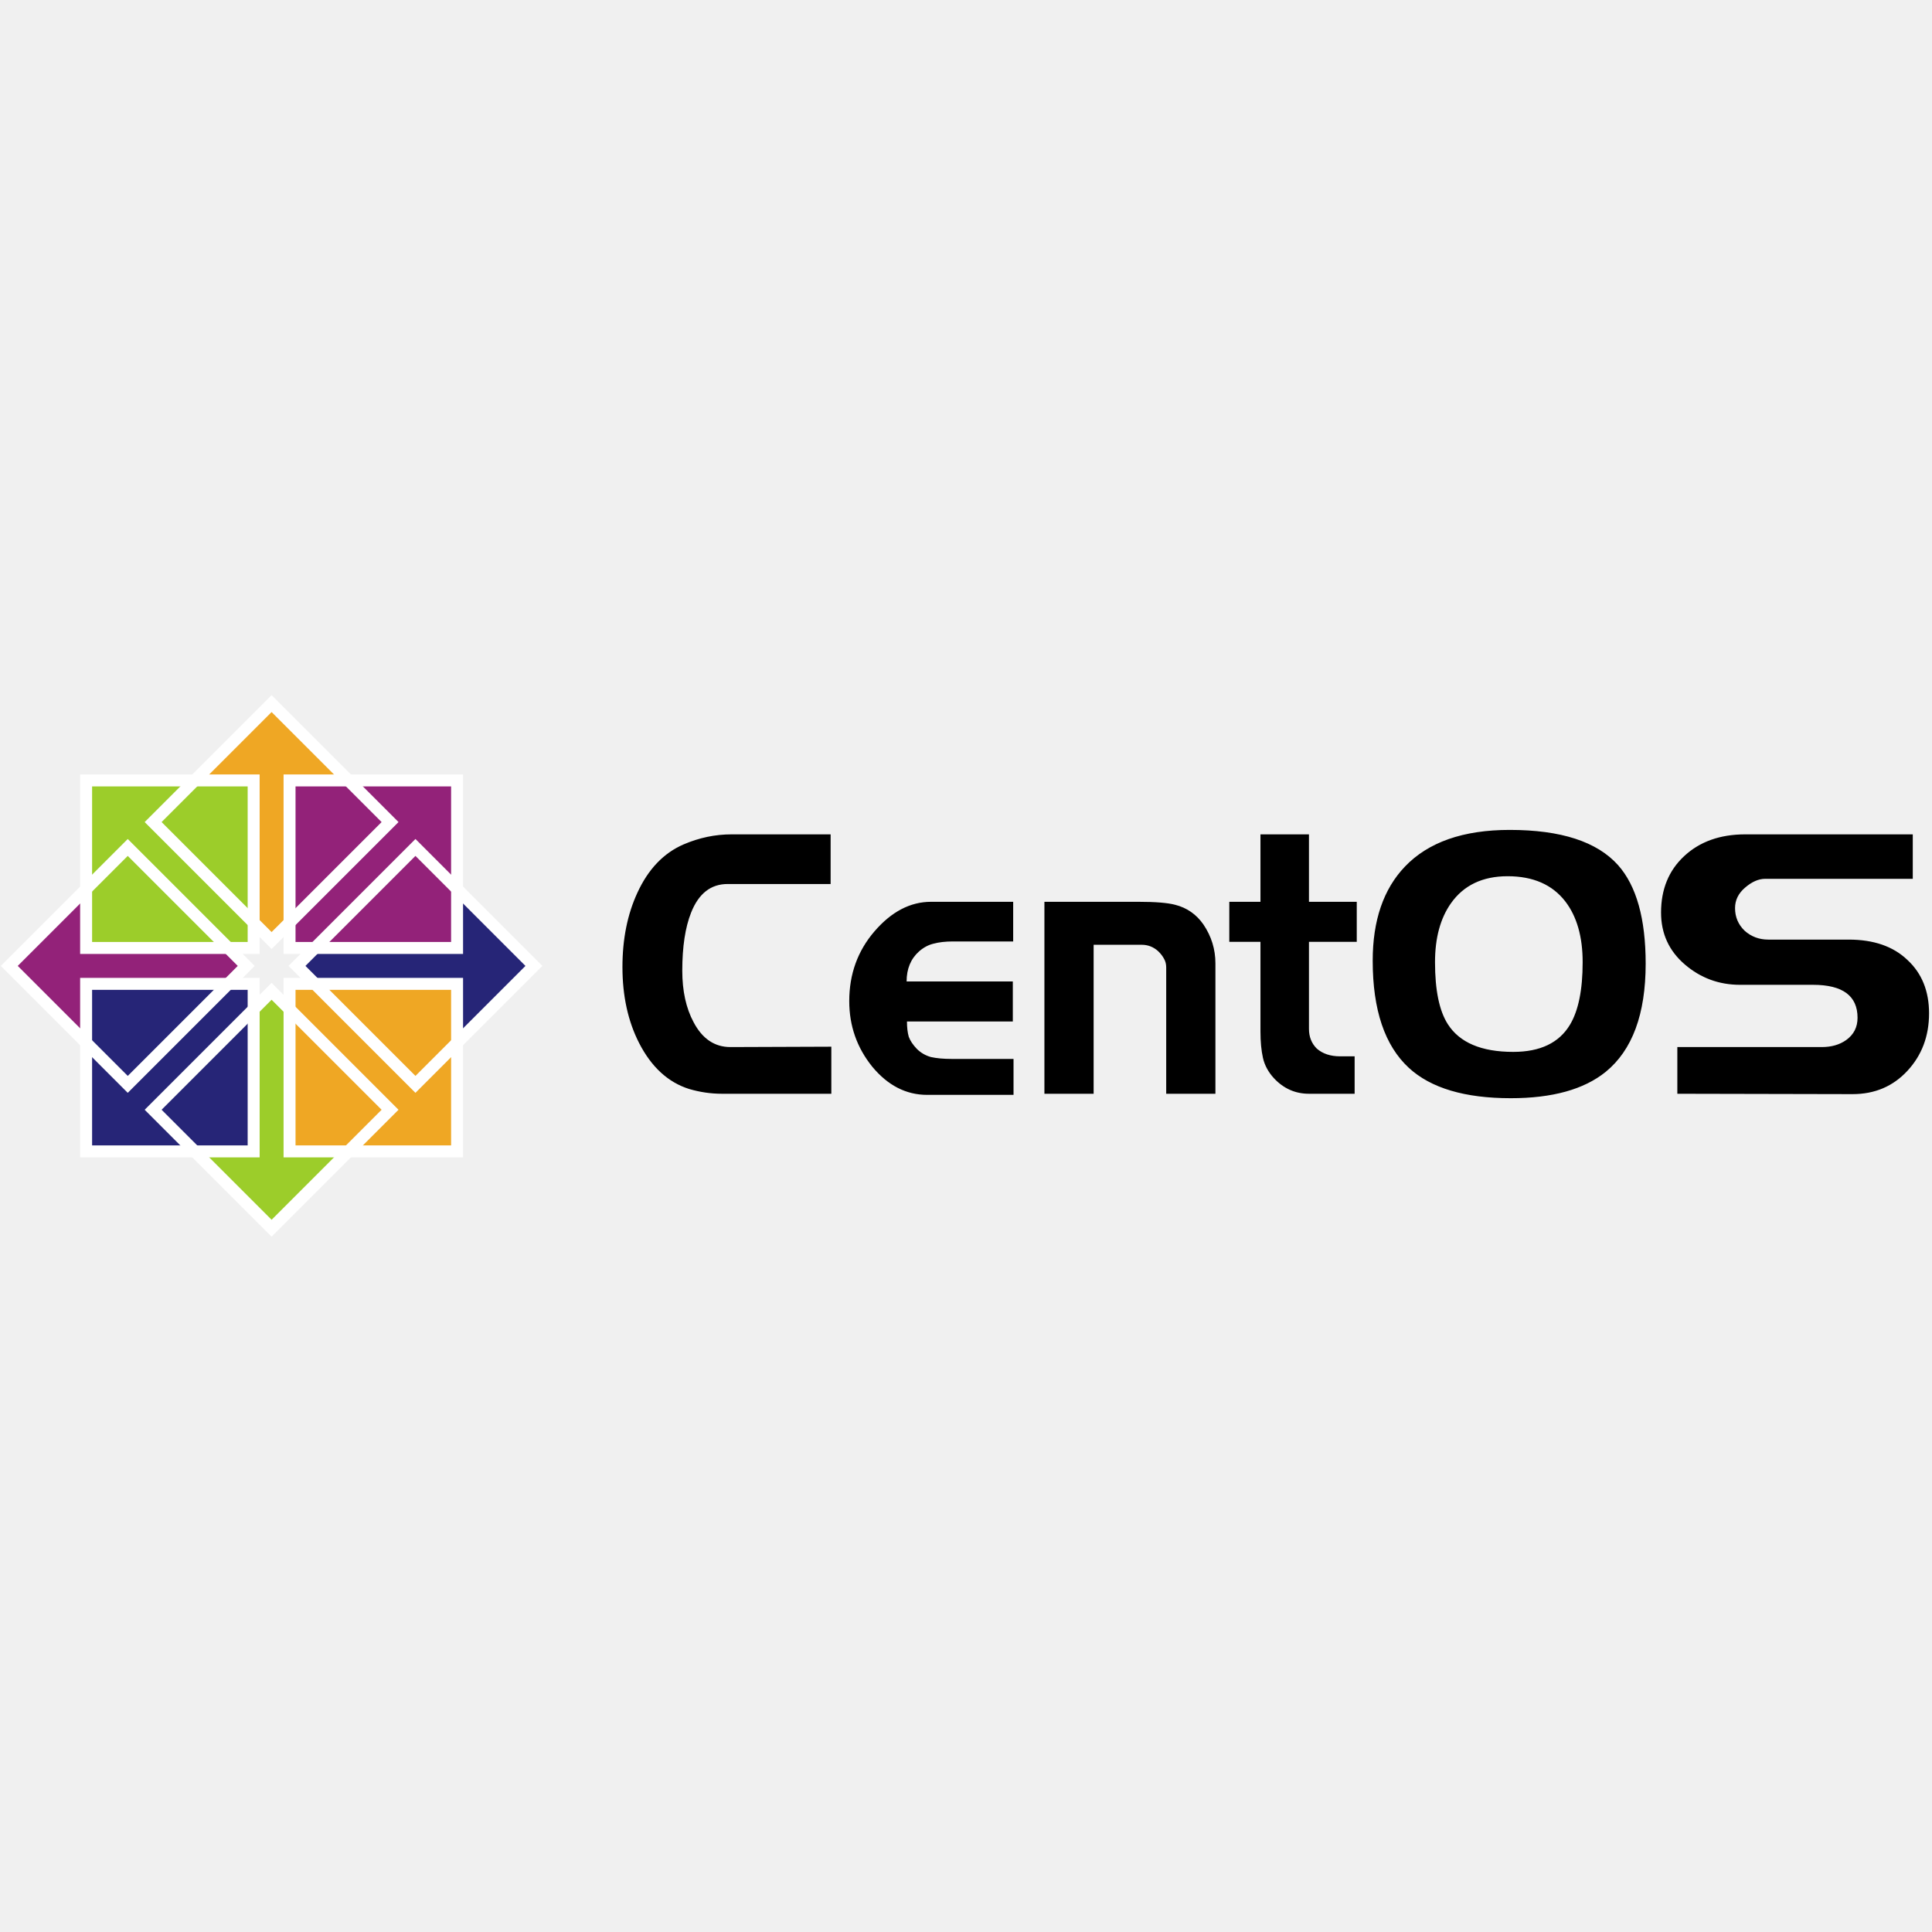
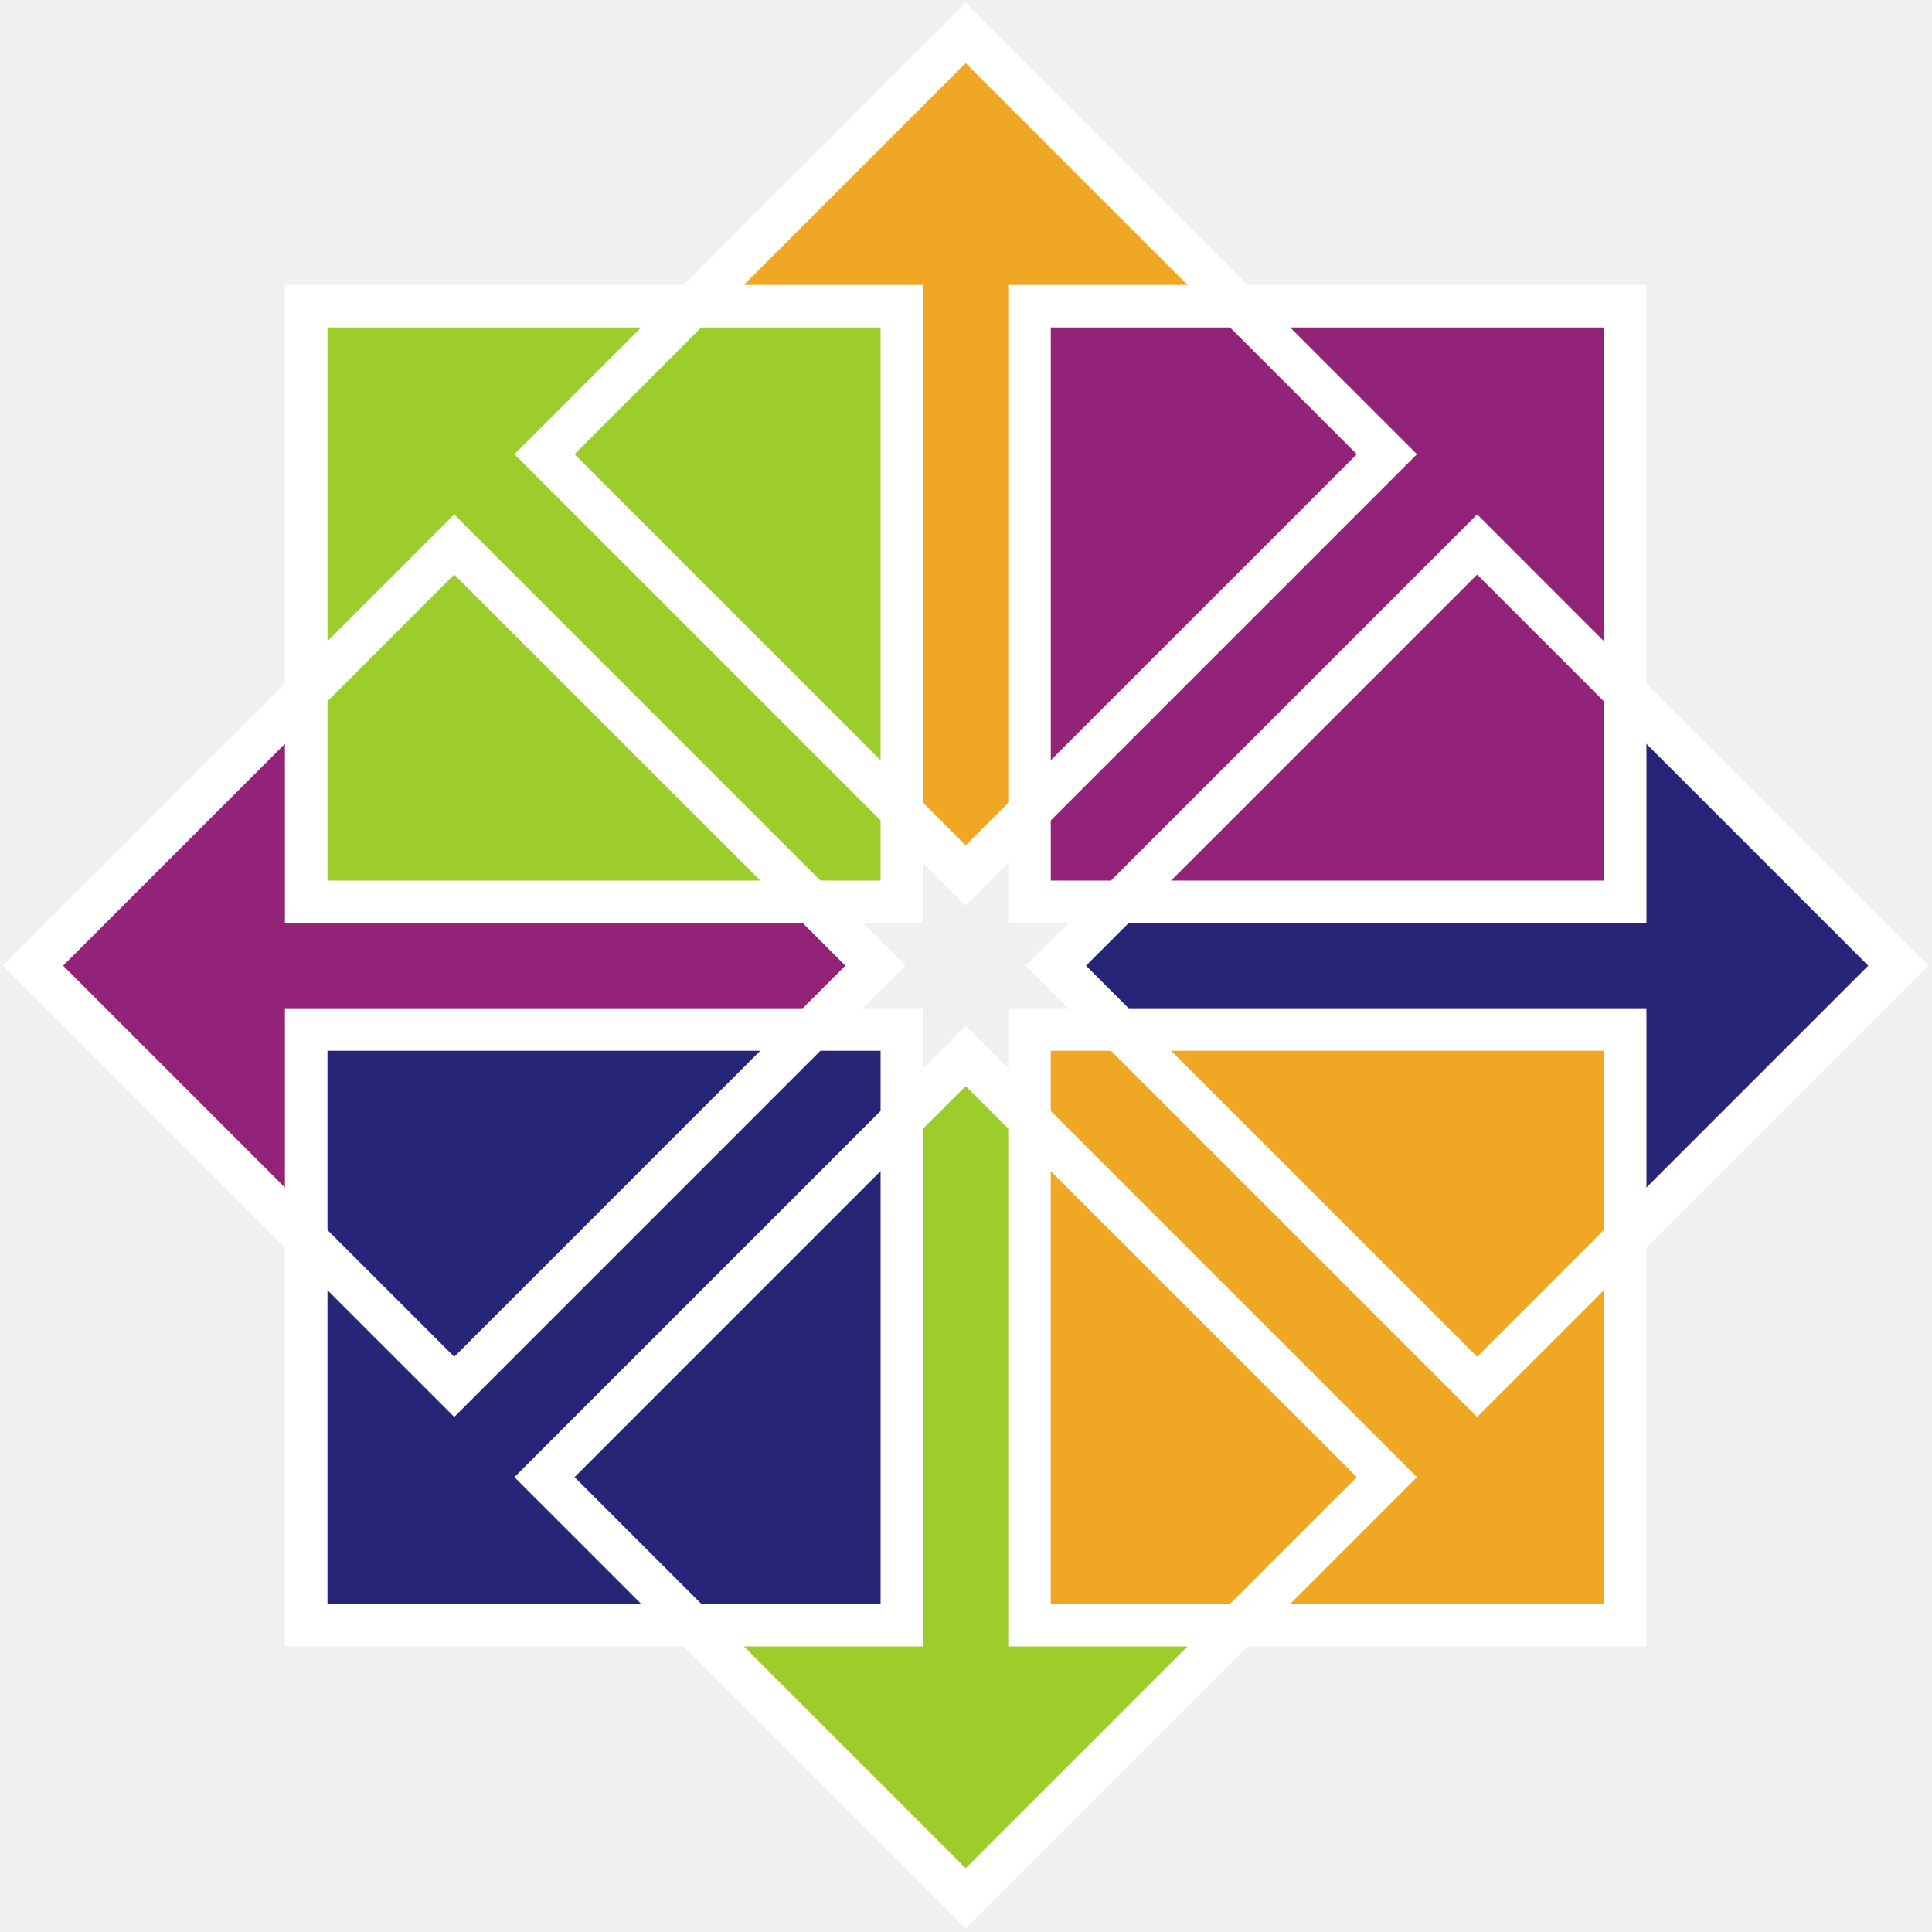
- <svg xmlns="http://www.w3.org/2000/svg" width="800px" height="800px" viewBox="0 -184 512 512" version="1.1" preserveAspectRatio="xMidYMid">
+ <svg xmlns="http://www.w3.org/2000/svg" width="800px" height="800px" viewBox="0 0 256 256" version="1.1" preserveAspectRatio="xMidYMid">
  <g>
-     <path d="M511.221,84.546 C511.221,90.569 509.313,95.643 505.498,99.768 C501.682,103.893 496.835,105.955 490.955,105.955 L444.512,105.857 L444.512,93.483 L482.792,93.483 C485.357,93.483 487.515,92.861 489.265,91.617 C491.267,90.177 492.269,88.213 492.269,85.725 C492.269,79.898 488.327,76.985 480.447,76.985 L461.118,76.985 C455.552,76.985 450.673,75.184 446.482,71.583 C442.291,67.982 440.196,63.399 440.196,57.834 C440.196,51.68 442.229,46.705 446.294,42.907 C450.422,39.045 455.834,37.113 462.527,37.113 L506.905,37.113 L506.905,48.897 L467.78,48.897 C466.029,48.897 464.246,49.683 462.433,51.255 C460.681,52.76 459.805,54.56 459.805,56.655 C459.805,59.013 460.649,61.01 462.338,62.647 C464.09,64.218 466.185,65.003 468.625,65.003 L489.923,65.003 C496.553,65.003 501.745,66.804 505.498,70.404 C509.313,73.94 511.221,78.654 511.221,84.546 L511.221,84.546 Z M419.419,70.994 C419.419,64.251 417.886,58.882 414.821,54.888 C411.381,50.436 406.283,48.21 399.528,48.21 C392.898,48.21 387.893,50.6 384.516,55.379 C381.701,59.373 380.294,64.578 380.294,70.994 C380.294,78.392 381.42,83.859 383.672,87.394 C386.8,92.305 392.585,94.76 401.029,94.76 C408.16,94.76 413.163,92.37 416.04,87.591 C418.292,83.859 419.419,78.327 419.419,70.994 L419.419,70.994 Z M436.119,71.387 C436.119,84.742 432.585,94.302 425.517,100.063 C419.762,104.711 411.381,107.036 400.372,107.036 C388.175,107.036 379.168,104.351 373.351,98.983 C366.971,93.09 363.78,83.63 363.78,70.601 C363.78,59.93 366.627,51.615 372.319,45.657 C378.511,39.175 387.769,35.935 400.091,35.935 C413.664,35.935 423.233,39.045 428.8,45.264 C433.68,50.764 436.119,59.471 436.119,71.387 L436.119,71.387 Z M359.555,65.593 L346.888,65.593 L346.888,88.671 C346.888,90.766 347.576,92.501 348.952,93.876 C350.516,95.251 352.58,95.938 355.144,95.938 L358.992,95.938 L358.992,105.857 L346.888,105.857 C343.261,105.857 340.164,104.482 337.6,101.732 C336.099,100.096 335.128,98.295 334.691,96.331 C334.253,94.367 334.035,92.042 334.035,89.358 L334.035,65.593 L325.778,65.593 L325.778,54.987 L334.035,54.987 L334.035,37.113 L346.888,37.113 L346.888,54.987 L359.555,54.987 L359.555,65.593 L359.555,65.593 Z M322.098,105.857 L309.056,105.857 L309.056,72.369 C309.056,71.517 308.869,70.765 308.493,70.11 C308.118,69.389 307.586,68.703 306.899,68.048 C305.648,66.935 304.209,66.378 302.583,66.378 L289.823,66.378 L289.823,105.857 L276.781,105.857 L276.781,54.987 L301.739,54.987 C306.179,54.987 309.401,55.248 311.402,55.772 C314.53,56.558 317.032,58.293 318.908,60.977 C321.035,64.12 322.098,67.557 322.098,71.289 L322.098,105.857 L322.098,105.857 Z M268.595,106.152 L245.702,106.152 C240.135,106.152 235.287,103.664 231.16,98.688 C227.093,93.647 225.06,87.852 225.06,81.305 C225.06,74.169 227.281,68.015 231.722,62.843 C236.226,57.605 241.23,54.987 246.734,54.987 L268.502,54.987 L268.502,65.494 L252.551,65.494 C250.55,65.494 248.829,65.691 247.391,66.084 C246.015,66.411 244.733,67.099 243.544,68.146 C241.355,70.11 240.261,72.762 240.261,76.1 L268.408,76.1 L268.408,86.707 L240.355,86.707 C240.355,88.279 240.51,89.62 240.824,90.733 C241.199,91.781 241.918,92.861 242.981,93.974 C244.044,95.021 245.296,95.742 246.734,96.134 C248.235,96.462 250.05,96.625 252.175,96.625 L268.595,96.625 L268.595,106.152 L268.595,106.152 Z M220.311,105.857 L191.319,105.857 C188.379,105.857 185.471,105.431 182.593,104.581 C177.027,102.813 172.617,98.753 169.364,92.403 C166.425,86.642 164.955,79.931 164.955,72.271 C164.955,64.872 166.268,58.325 168.895,52.629 C171.773,46.344 175.87,42.056 181.186,39.764 C185.315,37.997 189.537,37.114 193.852,37.114 L220.123,37.114 L220.123,50.273 L192.82,50.273 C188.379,50.273 185.158,52.793 183.156,57.834 C181.593,61.762 180.811,66.902 180.811,73.253 C180.811,78.621 181.812,83.172 183.813,86.903 C186.127,91.29 189.38,93.483 193.571,93.483 L220.311,93.385 L220.311,105.857 L220.311,105.857 Z" fill="#000000">
+     <path d="M107.86,118.641 L117.089,127.818 L107.86,136.993 L42.901,136.993 L42.901,167.564 L3.286,127.818 L42.901,88.739 L42.901,118.641 L107.86,118.641 L107.86,118.641 L107.86,118.641 L107.86,118.641 Z M136.414,40.573 L215.343,40.573 L215.343,119.503 L136.414,119.503 L136.414,40.573 L136.414,40.573 L136.414,40.573 L136.414,40.573 Z" fill="#932279">

</path>
-     <path d="M60.672,66.736 L65.862,71.898 L60.672,77.058 L24.132,77.058 L24.132,94.255 L1.848,71.898 L24.132,49.916 L24.132,66.736 L60.672,66.736 L60.672,66.736 Z" fill="#932279">
+     <path d="M137.275,107.86 L128.1,117.089 L118.925,107.86 L118.925,42.901 L88.352,42.901 L128.1,3.286 L167.177,42.901 L137.275,42.901 L137.275,107.86 L137.275,107.86 L137.275,107.86 L137.275,107.86 Z M136.414,136.414 L215.343,136.414 L215.343,215.345 L136.414,215.345 L136.414,136.414 L136.414,136.414 L136.414,136.414 L136.414,136.414 Z" fill="#EFA724">

</path>
-     <path d="M77.217,60.672 L72.056,65.862 L66.895,60.672 L66.895,24.132 L49.698,24.132 L72.056,1.848 L94.037,24.132 L77.217,24.132 L77.217,60.672 L77.217,60.672 Z" fill="#EFA724">
+     <path d="M148.057,137.275 L138.828,128.1 L148.057,118.925 L213.015,118.925 L213.015,88.352 L252.632,128.1 L213.015,167.177 L213.015,137.275 L148.057,137.275 L148.057,137.275 L148.057,137.275 L148.057,137.275 Z M40.573,136.414 L119.502,136.414 L119.502,215.345 L40.573,215.345 L40.573,136.414 L40.573,136.414 L40.573,136.414 L40.573,136.414 Z" fill="#262577">

</path>
-     <path d="M83.282,77.217 L78.09,72.056 L83.282,66.895 L119.821,66.895 L119.821,49.698 L142.105,72.056 L119.821,94.037 L119.821,77.217 L83.282,77.217 L83.282,77.217 Z" fill="#262577">
+     <path d="M118.641,148.057 L127.816,138.828 L136.993,148.057 L136.993,213.017 L167.564,213.017 L127.816,252.632 L88.74,213.017 L118.641,213.017 L118.641,148.057 L118.641,148.057 L118.641,148.057 L118.641,148.057 Z M40.573,40.573 L119.502,40.573 L119.502,119.503 L40.573,119.503 L40.573,40.573 L40.573,40.573 L40.573,40.573 L40.573,40.573 Z" fill="#9CCD2A">

</path>
-     <path d="M66.736,83.282 L71.897,78.09 L77.058,83.282 L77.058,119.822 L94.255,119.822 L71.897,142.105 L49.917,119.822 L66.736,119.822 L66.736,83.282 L66.736,83.282 Z" fill="#9CCD2A">
+     <path d="M37.754,37.754 L122.321,37.754 L122.321,122.321 L37.754,122.321 L37.754,37.754 L37.754,37.754 L37.754,37.754 L37.754,37.754 L37.754,37.754 Z M43.391,116.684 L116.682,116.684 L116.682,43.393 L43.391,43.393 L43.391,116.684 L43.391,116.684 L43.391,116.684 L43.391,116.684 Z M133.597,37.754 L218.164,37.754 L218.164,122.321 L133.597,122.321 L133.597,37.754 L133.597,37.754 L133.597,37.754 L133.597,37.754 Z M139.234,116.684 L212.525,116.684 L212.525,43.393 L139.234,43.393 L139.234,116.684 L139.234,116.684 L139.234,116.684 L139.234,116.684 Z M133.597,133.597 L218.164,133.597 L218.164,218.166 L133.597,218.166 L133.597,133.597 L133.597,133.597 L133.597,133.597 L133.597,133.597 Z M139.234,212.525 L212.525,212.525 L212.525,139.234 L139.234,139.234 L139.234,212.525 L139.234,212.525 L139.234,212.525 L139.234,212.525 Z M37.754,133.597 L122.321,133.597 L122.321,218.166 L37.754,218.166 L37.754,133.597 L37.754,133.597 L37.754,133.597 L37.754,133.597 Z M43.391,212.525 L116.682,212.525 L116.682,139.234 L43.391,139.234 L43.391,212.525 L43.391,212.525 L43.391,212.525 L43.391,212.525 L43.391,212.525 Z" fill="#FFFFFF">

</path>
-     <path d="M22.822,22.822 L67.22,22.822 L67.22,67.221 L22.822,67.221 L22.822,22.822 Z" fill="#9CCD2A">
- 
- </path>
-     <path d="M21.237,21.237 L68.806,21.237 L68.806,68.806 L21.237,68.806 L21.237,21.237 Z M24.407,65.635 L65.634,65.635 L65.634,24.408 L24.407,24.408 L24.407,65.635 Z" fill="#FFFFFF">
- 
- </path>
-     <path d="M76.733,22.822 L121.13,22.822 L121.13,67.221 L76.733,67.221 L76.733,22.822 Z" fill="#932279">
- 
- </path>
-     <path d="M75.148,21.237 L122.717,21.237 L122.717,68.806 L75.148,68.806 L75.148,21.237 Z M78.319,65.635 L119.546,65.635 L119.546,24.408 L78.319,24.408 L78.319,65.635 Z" fill="#FFFFFF">
- 
- </path>
-     <path d="M76.733,76.733 L121.13,76.733 L121.13,121.131 L76.733,121.131 L76.733,76.733 Z" fill="#EFA724">
- 
- </path>
-     <path d="M75.148,75.148 L122.717,75.148 L122.717,122.718 L75.148,122.718 L75.148,75.148 Z M78.319,119.546 L119.546,119.546 L119.546,78.319 L78.319,78.319 L78.319,119.546 Z" fill="#FFFFFF">
- 
- </path>
-     <path d="M22.822,76.733 L67.22,76.733 L67.22,121.131 L22.822,121.131 L22.822,76.733 Z" fill="#262577">
- 
- </path>
-     <path d="M21.237,75.148 L68.806,75.148 L68.806,122.718 L21.237,122.718 L21.237,75.148 Z M24.407,119.546 L65.634,119.546 L65.634,78.319 L24.407,78.319 L24.407,119.546 Z" fill="#FFFFFF">
- 
- </path>
-     <path d="M33.856,105.614 L0.219,71.976 L33.855,38.34 L67.492,71.976 L33.856,105.614 L33.856,105.614 Z M4.704,71.976 L33.856,101.128 L63.007,71.976 L33.855,42.825 L4.704,71.976 L4.704,71.976 Z" fill="#FFFFFF">
- 
- </path>
-     <path d="M71.976,67.492 L38.34,33.856 L71.976,0.219 L105.613,33.856 L71.976,67.492 L71.976,67.492 Z M42.825,33.856 L71.976,63.007 L101.128,33.856 L71.976,4.704 L42.825,33.856 L42.825,33.856 Z" fill="#FFFFFF">
- 
- </path>
-     <path d="M110.098,105.614 L76.462,71.976 L110.098,38.34 L143.734,71.976 L110.098,105.614 L110.098,105.614 Z M80.946,71.976 L110.098,101.128 L139.249,71.976 L110.098,42.825 L80.946,71.976 L80.946,71.976 Z" fill="#FFFFFF">
- 
- </path>
-     <path d="M71.976,143.734 L38.34,110.098 L71.976,76.462 L105.613,110.098 L71.976,143.734 L71.976,143.734 Z M42.825,110.098 L71.976,139.249 L101.128,110.098 L71.976,80.947 L42.825,110.098 L42.825,110.098 Z" fill="#FFFFFF">
+     <path d="M60.188,187.758 L0.389,127.958 L60.186,68.16 L119.986,127.958 L60.188,187.758 L60.188,187.758 L60.188,187.758 L60.188,187.758 L60.188,187.758 L60.188,187.758 Z M8.362,127.958 L60.188,179.784 L112.012,127.958 L60.186,76.134 L8.362,127.958 L8.362,127.958 L8.362,127.958 L8.362,127.958 Z M127.958,119.986 L68.16,60.188 L127.958,0.389 L187.756,60.188 L127.958,119.986 L127.958,119.986 L127.958,119.986 L127.958,119.986 Z M76.134,60.188 L127.958,112.012 L179.784,60.188 L127.958,8.362 L76.134,60.188 L76.134,60.188 L76.134,60.188 L76.134,60.188 Z M195.73,187.758 L135.932,127.958 L195.73,68.16 L255.528,127.958 L195.73,187.758 L195.73,187.758 L195.73,187.758 L195.73,187.758 Z M143.904,127.958 L195.73,179.784 L247.554,127.958 L195.73,76.134 L143.904,127.958 L143.904,127.958 L143.904,127.958 L143.904,127.958 Z M127.958,255.528 L68.16,195.73 L127.958,135.932 L187.756,195.73 L127.958,255.528 L127.958,255.528 L127.958,255.528 L127.958,255.528 Z M76.134,195.73 L127.958,247.554 L179.784,195.73 L127.958,143.906 L76.134,195.73 L76.134,195.73 L76.134,195.73 L76.134,195.73 L76.134,195.73 L76.134,195.73 Z" fill="#FFFFFF">

</path>
  </g>
</svg>
